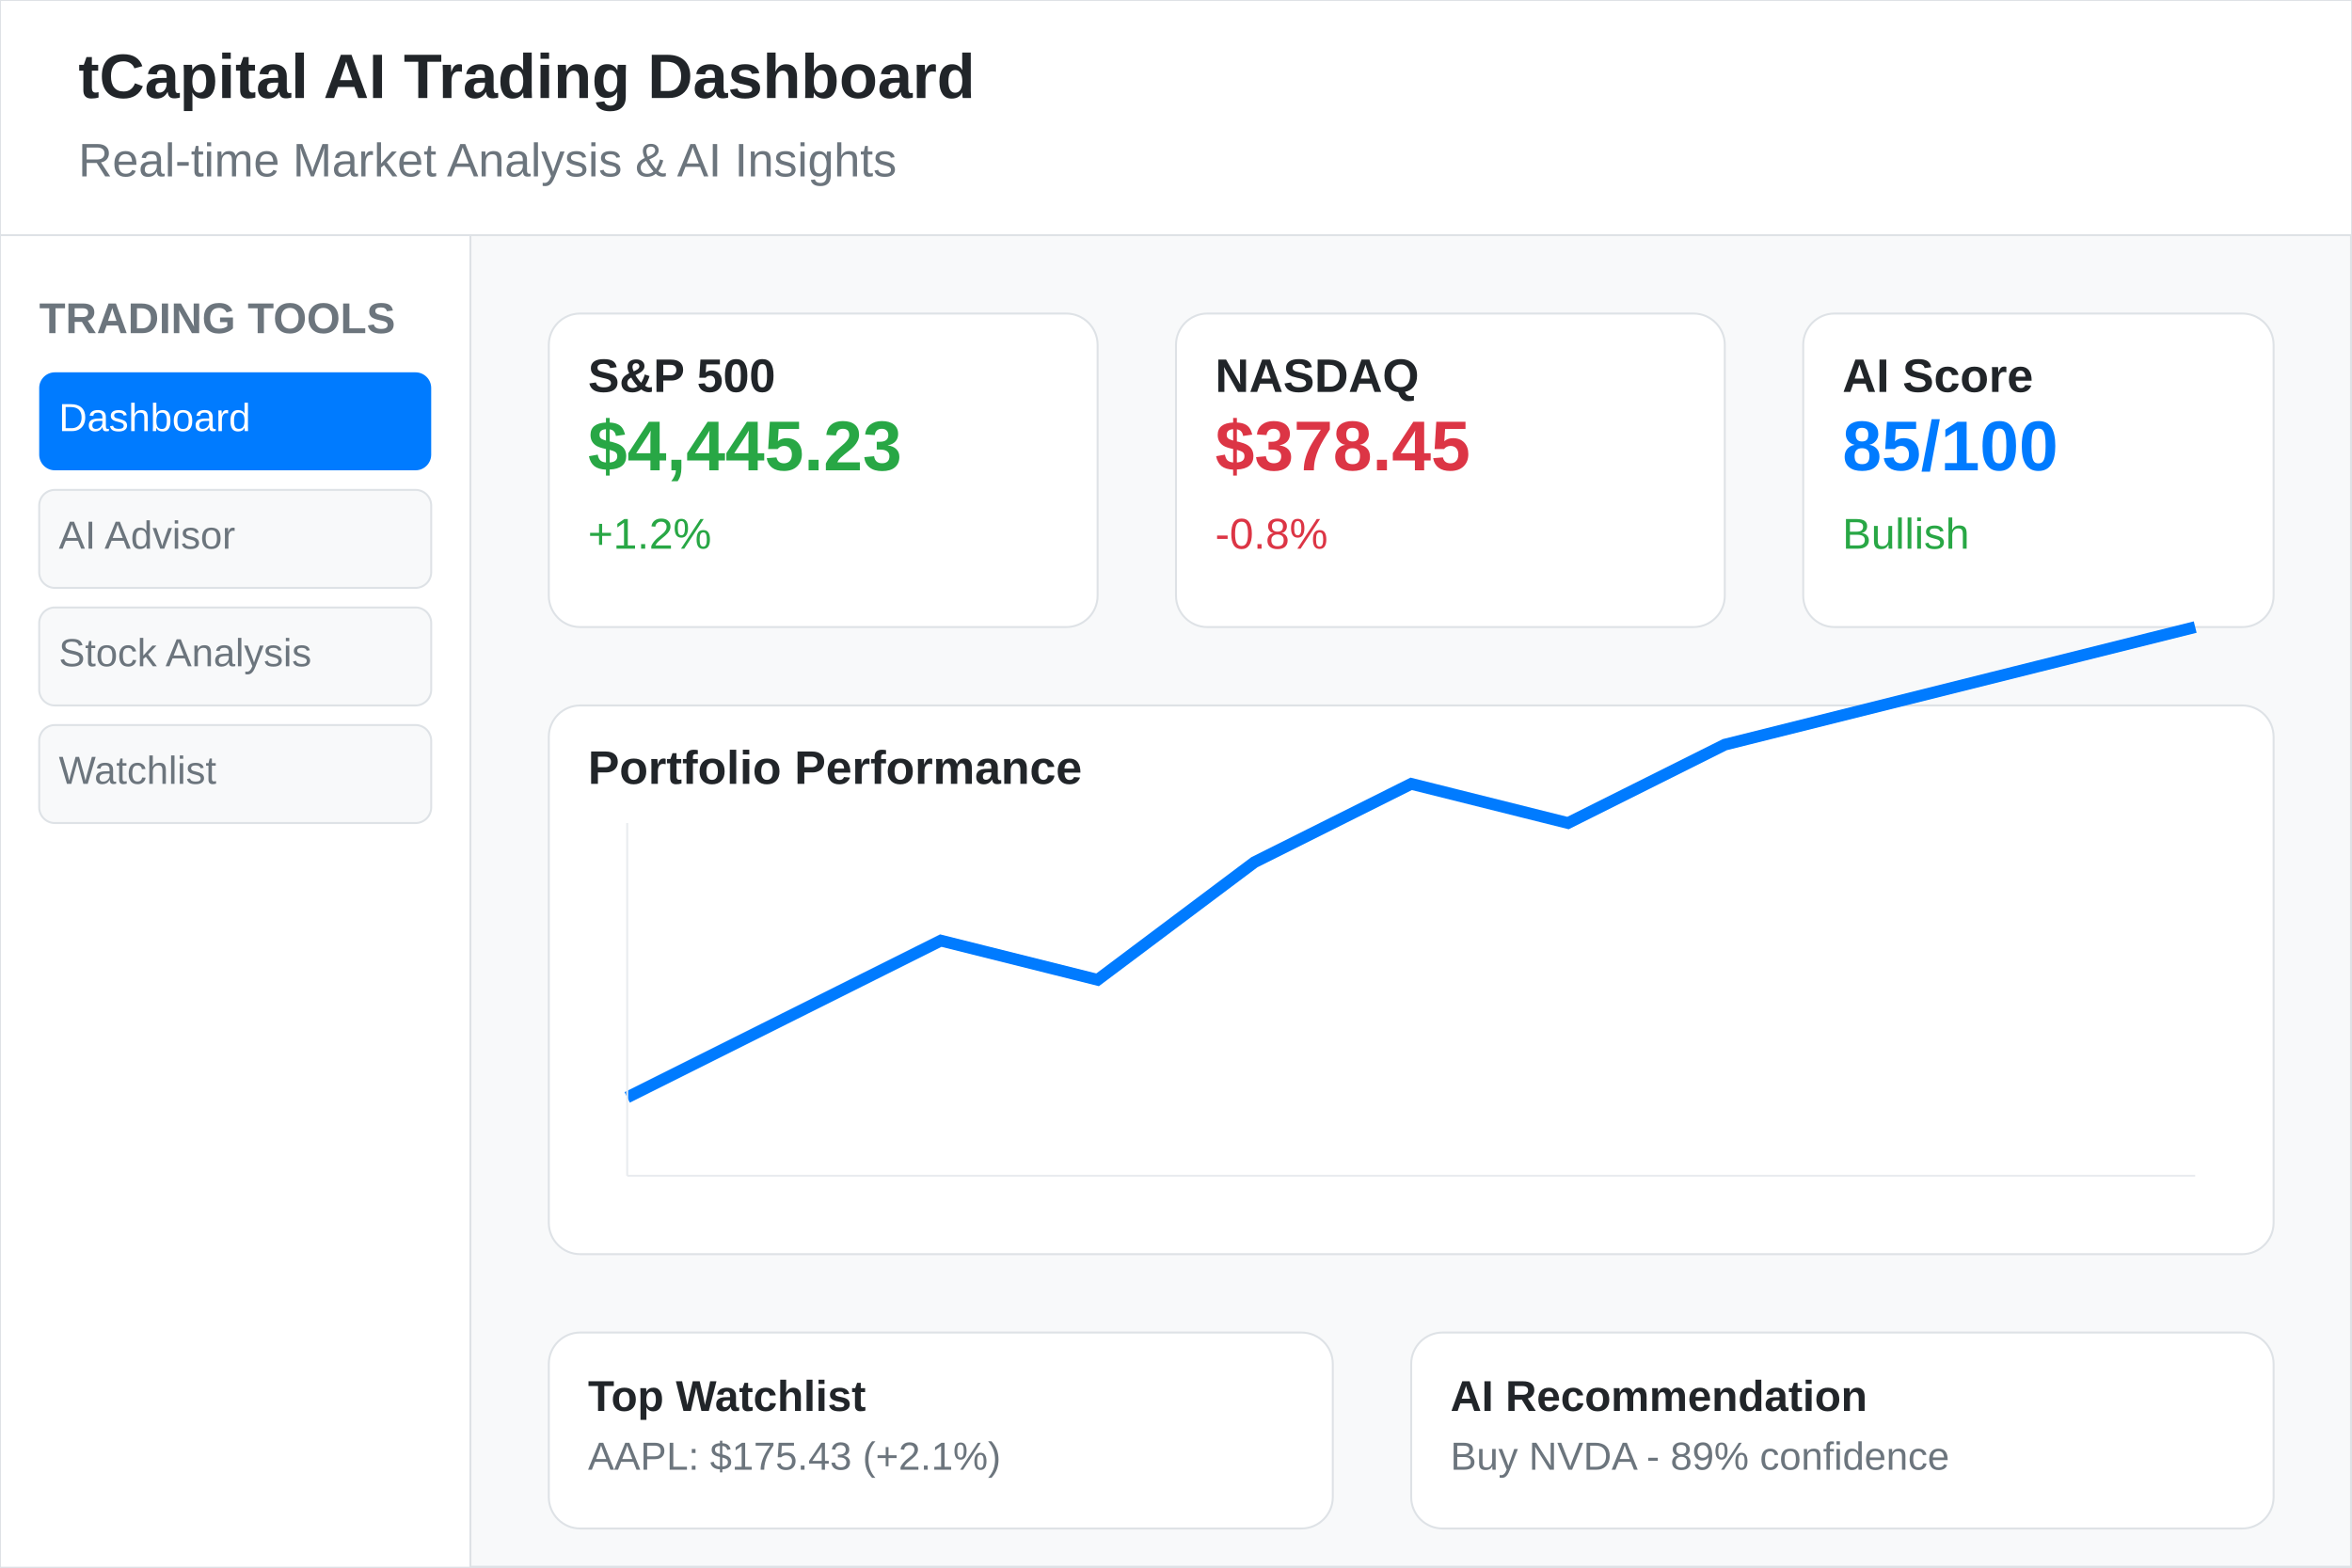
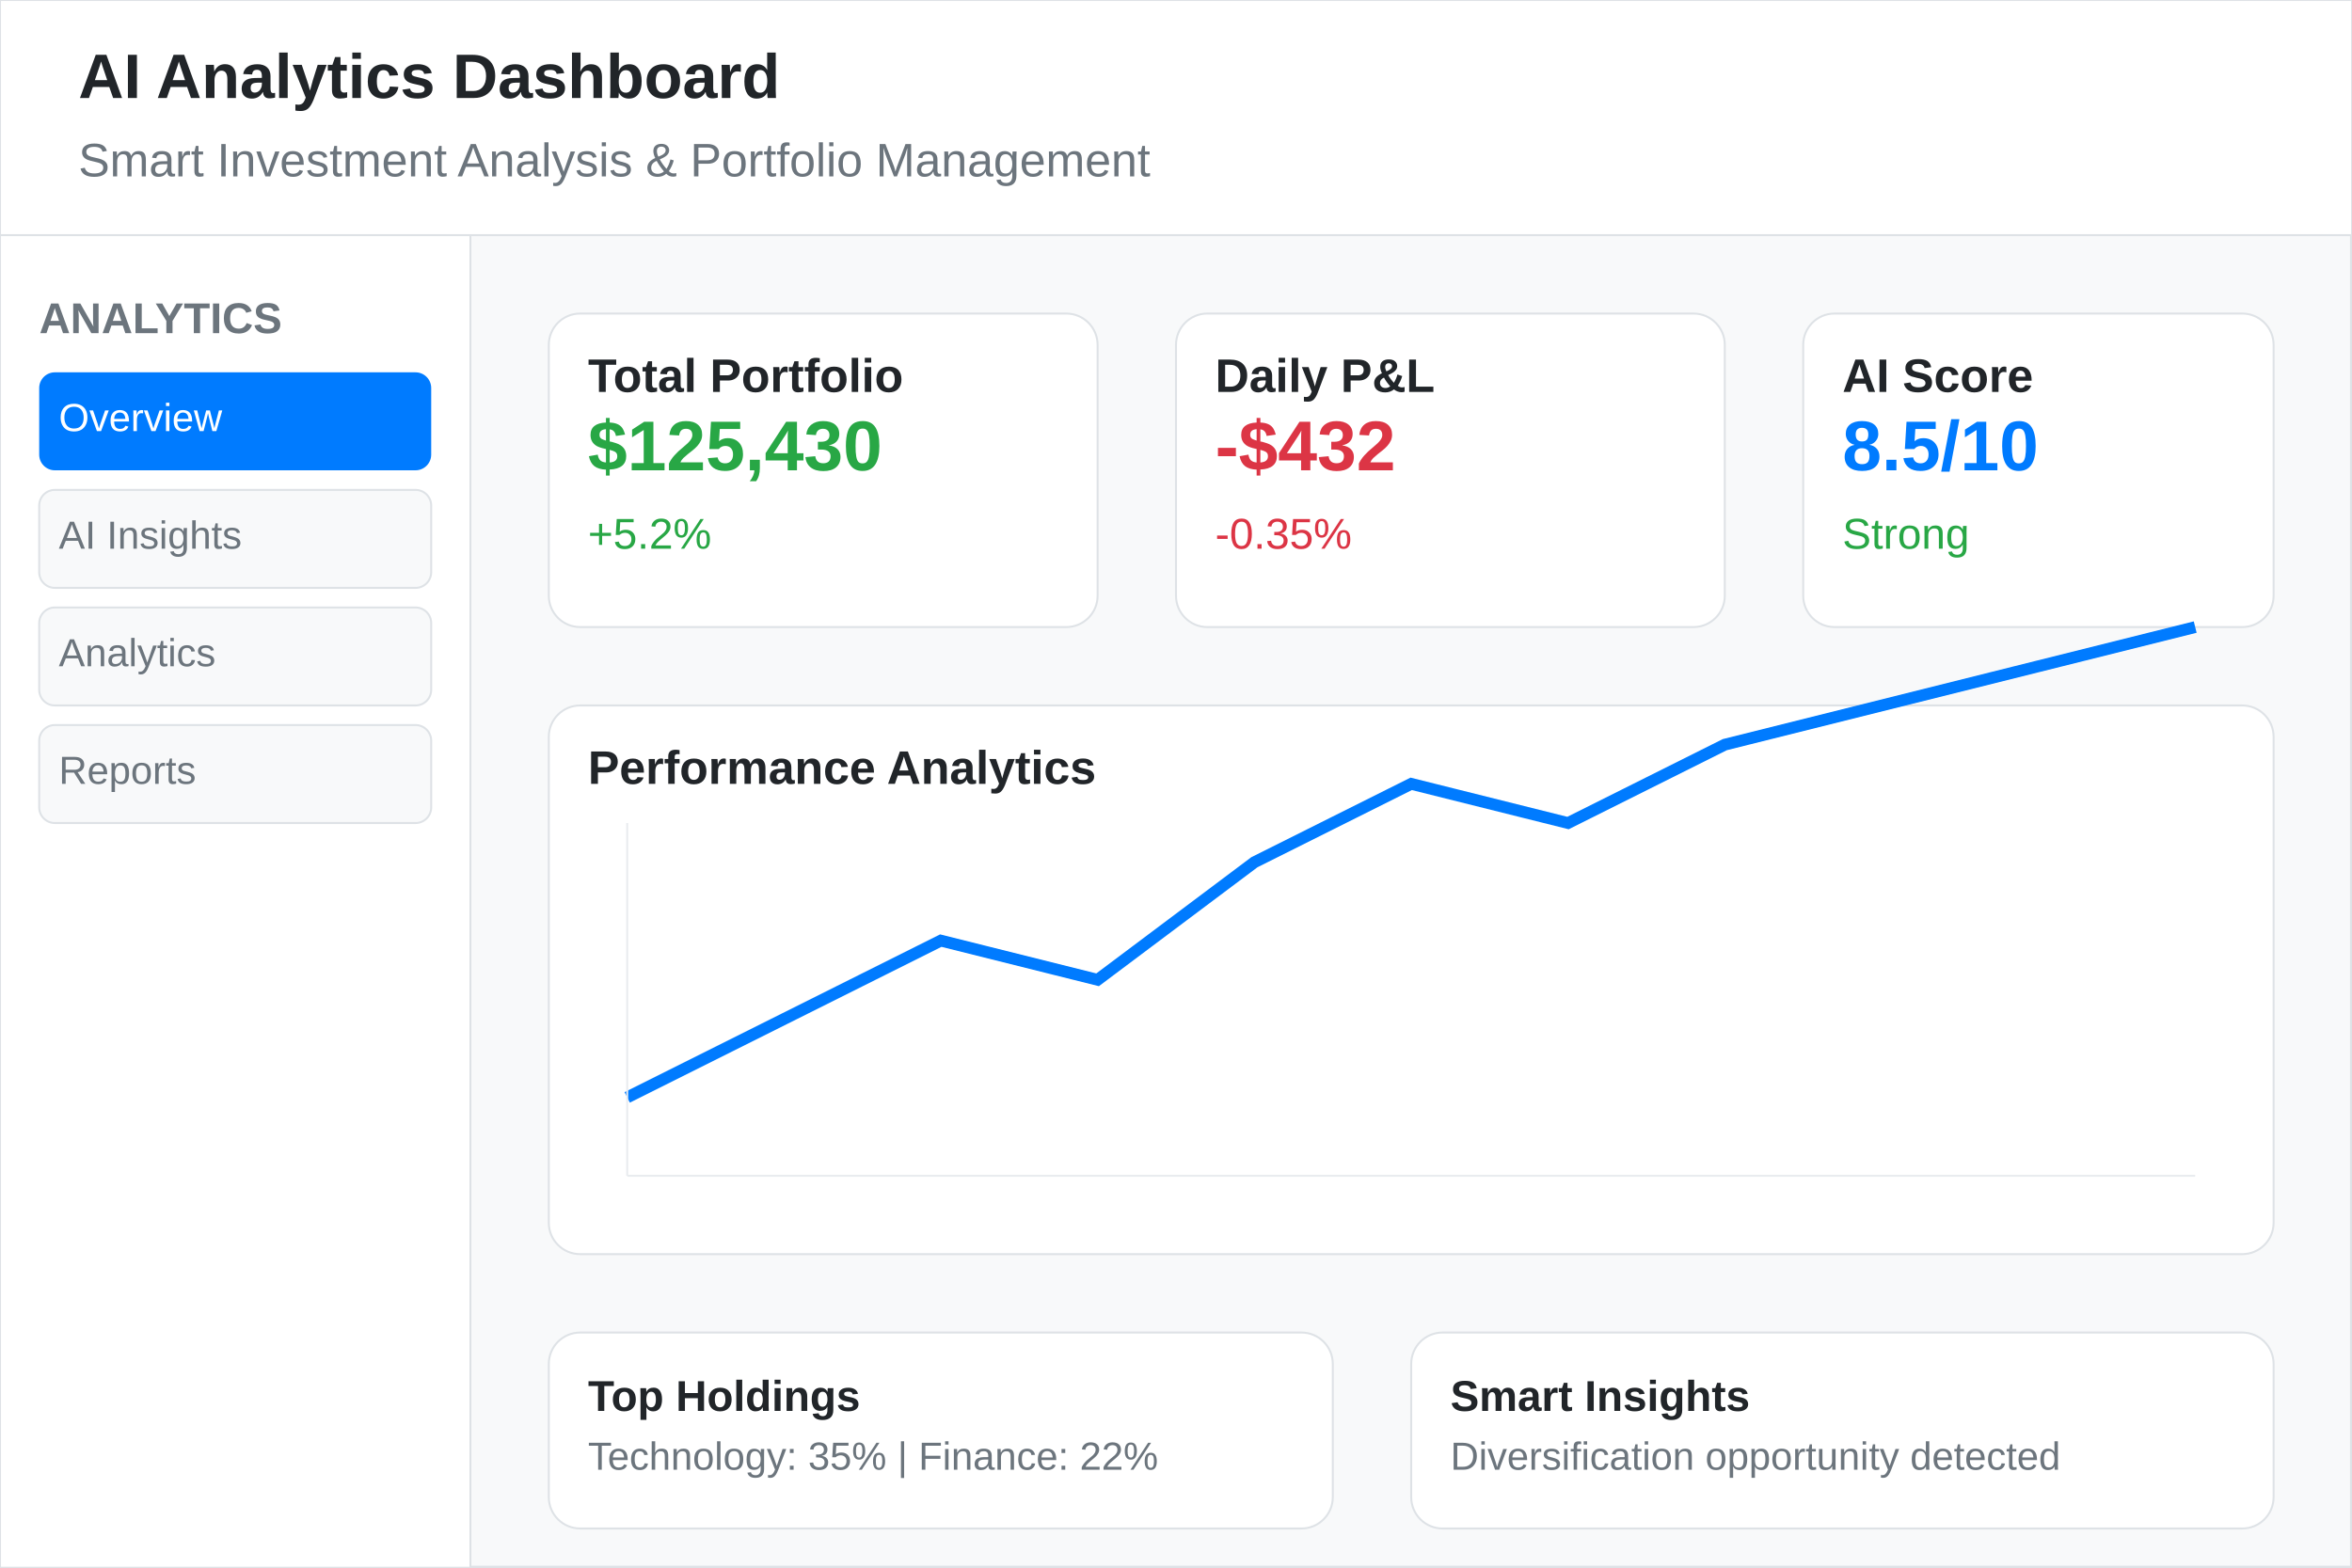
<svg xmlns="http://www.w3.org/2000/svg" width="600" height="400" viewBox="0 0 600 400">
  <rect width="600" height="400" fill="#f8f9fa" stroke="#dee2e6" stroke-width="1" />
  <rect x="0" y="0" width="600" height="60" fill="#ffffff" stroke="#dee2e6" stroke-width="0.5" />
-   <text x="20" y="25" font-family="Arial, sans-serif" font-size="16" font-weight="bold" fill="#212529">tCapital AI Trading Dashboard</text>
-   <text x="20" y="45" font-family="Arial, sans-serif" font-size="12" fill="#6c757d">Real-time Market Analysis &amp; AI Insights</text>
+   <text x="20" y="25" font-family="Arial, sans-serif" font-size="16" font-weight="bold" fill="#212529">AI Analytics Dashboard</text>
+   <text x="20" y="45" font-family="Arial, sans-serif" font-size="12" fill="#6c757d">Smart Investment Analysis &amp; Portfolio Management</text>
  <rect x="0" y="60" width="120" height="340" fill="#ffffff" stroke="#dee2e6" stroke-width="0.5" />
-   <text x="10" y="85" font-family="Arial, sans-serif" font-size="11" font-weight="bold" fill="#6c757d">TRADING TOOLS</text>
+   <text x="10" y="85" font-family="Arial, sans-serif" font-size="11" font-weight="bold" fill="#6c757d">ANALYTICS</text>
  <rect x="10" y="95" width="100" height="25" fill="#007bff" rx="4" />
-   <text x="15" y="110" font-family="Arial, sans-serif" font-size="10" fill="white">Dashboard</text>
+   <text x="15" y="110" font-family="Arial, sans-serif" font-size="10" fill="white">Overview</text>
  <rect x="10" y="125" width="100" height="25" fill="#f8f9fa" stroke="#dee2e6" stroke-width="0.5" rx="4" />
-   <text x="15" y="140" font-family="Arial, sans-serif" font-size="10" fill="#6c757d">AI Advisor</text>
+   <text x="15" y="140" font-family="Arial, sans-serif" font-size="10" fill="#6c757d">AI Insights</text>
  <rect x="10" y="155" width="100" height="25" fill="#f8f9fa" stroke="#dee2e6" stroke-width="0.5" rx="4" />
-   <text x="15" y="170" font-family="Arial, sans-serif" font-size="10" fill="#6c757d">Stock Analysis</text>
+   <text x="15" y="170" font-family="Arial, sans-serif" font-size="10" fill="#6c757d">Analytics</text>
  <rect x="10" y="185" width="100" height="25" fill="#f8f9fa" stroke="#dee2e6" stroke-width="0.5" rx="4" />
-   <text x="15" y="200" font-family="Arial, sans-serif" font-size="10" fill="#6c757d">Watchlist</text>
+   <text x="15" y="200" font-family="Arial, sans-serif" font-size="10" fill="#6c757d">Reports</text>
  <rect x="140" y="80" width="140" height="80" fill="#ffffff" stroke="#dee2e6" stroke-width="0.5" rx="8" />
-   <text x="150" y="100" font-family="Arial, sans-serif" font-size="12" font-weight="bold" fill="#212529">S&amp;P 500</text>
-   <text x="150" y="120" font-family="Arial, sans-serif" font-size="18" font-weight="bold" fill="#28a745">$4,445.23</text>
-   <text x="150" y="140" font-family="Arial, sans-serif" font-size="11" fill="#28a745">+1.2%</text>
+   <text x="150" y="100" font-family="Arial, sans-serif" font-size="12" font-weight="bold" fill="#212529">Total Portfolio</text>
+   <text x="150" y="120" font-family="Arial, sans-serif" font-size="18" font-weight="bold" fill="#28a745">$125,430</text>
+   <text x="150" y="140" font-family="Arial, sans-serif" font-size="11" fill="#28a745">+5.2%</text>
  <rect x="300" y="80" width="140" height="80" fill="#ffffff" stroke="#dee2e6" stroke-width="0.5" rx="8" />
-   <text x="310" y="100" font-family="Arial, sans-serif" font-size="12" font-weight="bold" fill="#212529">NASDAQ</text>
-   <text x="310" y="120" font-family="Arial, sans-serif" font-size="18" font-weight="bold" fill="#dc3545">$378.45</text>
-   <text x="310" y="140" font-family="Arial, sans-serif" font-size="11" fill="#dc3545">-0.8%</text>
+   <text x="310" y="100" font-family="Arial, sans-serif" font-size="12" font-weight="bold" fill="#212529">Daily P&amp;L</text>
+   <text x="310" y="120" font-family="Arial, sans-serif" font-size="18" font-weight="bold" fill="#dc3545">-$432</text>
+   <text x="310" y="140" font-family="Arial, sans-serif" font-size="11" fill="#dc3545">-0.35%</text>
  <rect x="460" y="80" width="120" height="80" fill="#ffffff" stroke="#dee2e6" stroke-width="0.5" rx="8" />
  <text x="470" y="100" font-family="Arial, sans-serif" font-size="12" font-weight="bold" fill="#212529">AI Score</text>
-   <text x="470" y="120" font-family="Arial, sans-serif" font-size="18" font-weight="bold" fill="#007bff">85/100</text>
-   <text x="470" y="140" font-family="Arial, sans-serif" font-size="11" fill="#28a745">Bullish</text>
+   <text x="470" y="120" font-family="Arial, sans-serif" font-size="18" font-weight="bold" fill="#007bff">8.5/10</text>
+   <text x="470" y="140" font-family="Arial, sans-serif" font-size="11" fill="#28a745">Strong</text>
  <rect x="140" y="180" width="440" height="140" fill="#ffffff" stroke="#dee2e6" stroke-width="0.5" rx="8" />
-   <text x="150" y="200" font-family="Arial, sans-serif" font-size="12" font-weight="bold" fill="#212529">Portfolio Performance</text>
+   <text x="150" y="200" font-family="Arial, sans-serif" font-size="12" font-weight="bold" fill="#212529">Performance Analytics</text>
  <polyline points="160,280 200,260 240,240 280,250 320,220 360,200 400,210 440,190 480,180 520,170 560,160" fill="none" stroke="#007bff" stroke-width="3" />
  <line x1="160" y1="210" x2="160" y2="300" stroke="#e9ecef" stroke-width="0.5" />
  <line x1="160" y1="300" x2="560" y2="300" stroke="#e9ecef" stroke-width="0.5" />
  <rect x="140" y="340" width="200" height="50" fill="#ffffff" stroke="#dee2e6" stroke-width="0.5" rx="8" />
-   <text x="150" y="360" font-family="Arial, sans-serif" font-size="11" font-weight="bold" fill="#212529">Top Watchlist</text>
-   <text x="150" y="375" font-family="Arial, sans-serif" font-size="10" fill="#6c757d">AAPL: $175.43 (+2.1%)</text>
+   <text x="150" y="360" font-family="Arial, sans-serif" font-size="11" font-weight="bold" fill="#212529">Top Holdings</text>
+   <text x="150" y="375" font-family="Arial, sans-serif" font-size="10" fill="#6c757d">Technology: 35% | Finance: 22%</text>
  <rect x="360" y="340" width="220" height="50" fill="#ffffff" stroke="#dee2e6" stroke-width="0.5" rx="8" />
-   <text x="370" y="360" font-family="Arial, sans-serif" font-size="11" font-weight="bold" fill="#212529">AI Recommendation</text>
-   <text x="370" y="375" font-family="Arial, sans-serif" font-size="10" fill="#6c757d">Buy NVDA - 89% confidence</text>
+   <text x="370" y="360" font-family="Arial, sans-serif" font-size="11" font-weight="bold" fill="#212529">Smart Insights</text>
+   <text x="370" y="375" font-family="Arial, sans-serif" font-size="10" fill="#6c757d">Diversification opportunity detected</text>
</svg>
